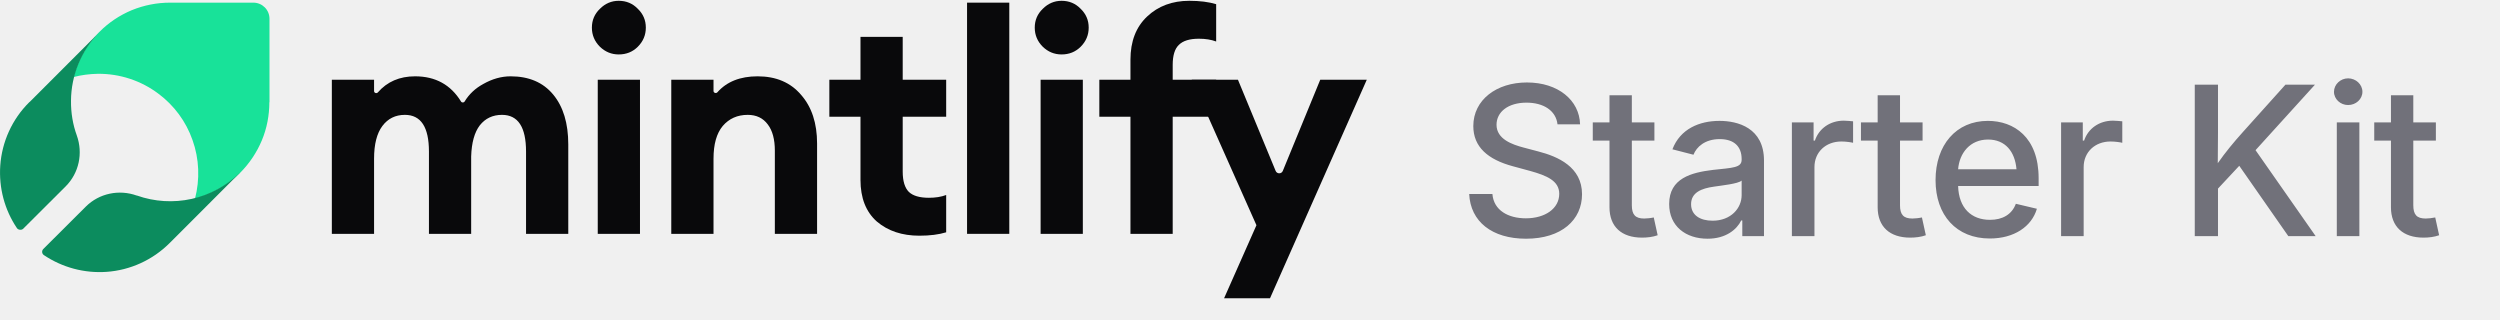
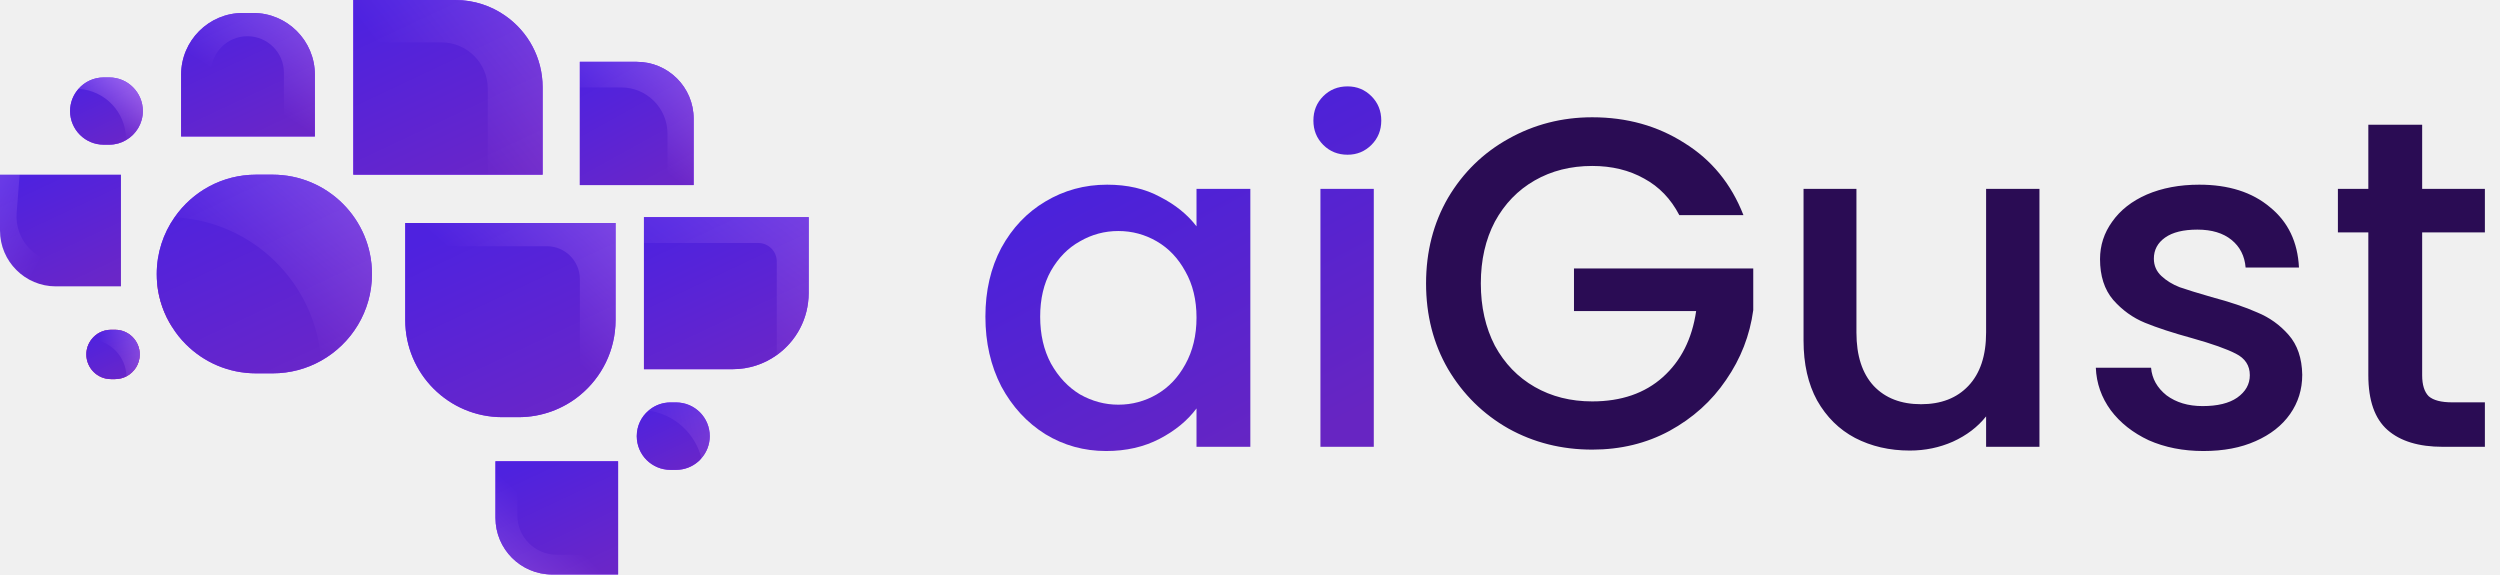
- <svg xmlns="http://www.w3.org/2000/svg" width="180" height="23" viewBox="0 0 180 23" fill="none">
-   <path d="M91.44 21.476H88.133L90.464 16.216L85.802 5.74H89.132L91.847 12.307C91.943 12.536 92.268 12.536 92.362 12.306L95.058 5.74H98.409L91.44 21.476Z" fill="#09090B" />
-   <path d="M81.393 16.837V8.403H79.152V5.74H81.393V4.297C81.393 2.98 81.792 1.944 82.592 1.19C83.391 0.435 84.404 0.058 85.633 0.058C86.387 0.058 87.031 0.139 87.564 0.302V2.988C87.208 2.854 86.794 2.788 86.32 2.788C85.655 2.788 85.174 2.936 84.878 3.232C84.582 3.513 84.434 3.994 84.434 4.674V5.74H87.564V8.403H84.434V16.837H81.393Z" fill="#09090B" />
-   <path d="M76.433 3.92C75.915 3.92 75.463 3.735 75.079 3.365C74.694 2.98 74.502 2.521 74.502 1.989C74.502 1.456 74.694 1.005 75.079 0.635C75.463 0.25 75.915 0.058 76.433 0.058C76.98 0.058 77.438 0.25 77.809 0.635C78.193 1.005 78.386 1.456 78.386 1.989C78.386 2.521 78.193 2.98 77.809 3.365C77.438 3.735 76.98 3.92 76.433 3.92ZM74.924 16.837V5.74H77.964V16.837H74.924Z" fill="#09090B" />
-   <path d="M69.628 16.837V0.191H72.669V16.837H69.628Z" fill="#09090B" />
-   <path d="M66.194 16.97C64.951 16.97 63.93 16.63 63.131 15.949C62.347 15.254 61.955 14.255 61.955 12.953V8.403H59.713V5.74H61.955V2.655H64.995V5.74H68.125V8.403H64.995V12.354C64.995 13.034 65.143 13.523 65.439 13.819C65.735 14.1 66.216 14.24 66.882 14.24C67.355 14.24 67.769 14.174 68.125 14.04V16.726C67.592 16.889 66.948 16.97 66.194 16.97Z" fill="#09090B" />
-   <path d="M48.332 16.837V5.74H51.373V6.551C51.373 6.688 51.559 6.748 51.65 6.646C52.328 5.879 53.293 5.495 54.546 5.495C55.878 5.495 56.921 5.939 57.676 6.827C58.445 7.7 58.83 8.869 58.83 10.334V16.837H55.789V10.844C55.789 10.03 55.619 9.402 55.279 8.958C54.939 8.499 54.458 8.27 53.836 8.27C53.096 8.27 52.497 8.536 52.038 9.069C51.594 9.601 51.373 10.386 51.373 11.421V16.837H48.332Z" fill="#09090B" />
-   <path d="M44.547 3.92C44.029 3.92 43.578 3.735 43.193 3.365C42.809 2.98 42.616 2.521 42.616 1.989C42.616 1.456 42.809 1.005 43.193 0.635C43.578 0.25 44.029 0.058 44.547 0.058C45.095 0.058 45.553 0.25 45.923 0.635C46.308 1.005 46.5 1.456 46.5 1.989C46.5 2.521 46.308 2.98 45.923 3.365C45.553 3.735 45.095 3.92 44.547 3.92ZM43.038 16.837V5.74H46.079V16.837H43.038Z" fill="#09090B" />
-   <path d="M37.875 16.837V10.911C37.875 9.15 37.298 8.27 36.144 8.27C35.478 8.27 34.945 8.521 34.546 9.024C34.161 9.527 33.954 10.275 33.924 11.266V16.837H30.884V10.911C30.884 9.15 30.306 8.27 29.152 8.27C28.472 8.27 27.932 8.536 27.532 9.069C27.133 9.601 26.933 10.386 26.933 11.421V16.837H23.892V5.74H26.933V6.559C26.933 6.695 27.116 6.755 27.206 6.652C27.878 5.881 28.771 5.495 29.885 5.495C31.349 5.495 32.452 6.1 33.193 7.309C33.252 7.404 33.395 7.403 33.454 7.307C33.774 6.78 34.219 6.361 34.79 6.05C35.441 5.68 36.099 5.495 36.765 5.495C38.082 5.495 39.103 5.932 39.828 6.805C40.553 7.678 40.916 8.876 40.916 10.4V16.837H37.875Z" fill="#09090B" />
-   <path d="M19.403 7.362V1.35C19.403 0.705 18.879 0.191 18.244 0.191H12.235C11.291 0.191 10.357 0.378 9.487 0.733C8.618 1.098 7.824 1.621 7.16 2.295L7.114 2.341C6.235 3.23 5.609 4.333 5.291 5.548C5.861 5.399 6.45 5.324 7.039 5.314C8.609 5.296 10.151 5.801 11.403 6.745C12.534 7.586 13.394 8.746 13.861 10.083C14.347 11.438 14.403 12.916 14.039 14.309C15.244 13.991 16.356 13.364 17.244 12.486L17.291 12.439C17.954 11.775 18.487 10.98 18.851 10.111C19.216 9.241 19.393 8.306 19.393 7.362H19.403Z" fill="#18E299" />
-   <path d="M5.112 7.26C5.121 5.416 5.857 3.646 7.151 2.324L2.151 7.326C2.133 7.344 2.114 7.354 2.095 7.372C0.876 8.583 0.14 10.204 0.019 11.918C-0.092 13.52 0.327 15.103 1.22 16.426C1.306 16.552 1.537 16.593 1.667 16.472L4.73 13.417C5.689 12.458 5.987 11.033 5.531 9.757C5.242 8.965 5.103 8.117 5.112 7.26Z" fill="#0C8C5E" />
-   <path d="M17.262 12.44C16.303 13.38 15.102 14.032 13.799 14.321C12.486 14.61 11.127 14.526 9.861 14.079C9.861 14.079 9.851 14.079 9.842 14.079C8.567 13.622 7.142 13.921 6.183 14.871L3.12 17.926C2.99 18.056 3.009 18.27 3.167 18.373C4.489 19.258 6.072 19.686 7.673 19.574C9.386 19.453 10.997 18.717 12.216 17.497L12.263 17.451L17.262 12.449V12.44Z" fill="#0C8C5E" />
-   <text x="105" y="17" font-family="Inter, ui-sans-serif, system-ui, -apple-system, sans-serif" font-size="15" font-weight="500" fill="#71717A" letter-spacing="-0.01em">Starter Kit</text>
+ <svg xmlns="http://www.w3.org/2000/svg" width="235" height="54" viewBox="0 11 235 54" fill="none">
+   <g clip-path="url(#clip0_1963_213192)">
+     <path d="M76.013 31.411V38.557C76.013 40.958 74.831 43.084 73.015 44.376C71.846 45.211 70.414 45.704 68.866 45.704H60.531V31.411H76.013V31.411Z" fill="#8934FF" />
+     <path d="M76.013 31.411V38.557C76.013 40.958 74.831 43.084 73.015 44.376C71.846 45.211 70.414 45.704 68.866 45.704H60.531V31.411H76.013V31.411Z" fill="url(#paint0_linear_1963_213192)" />
+     <path style="mix-blend-mode:soft-light" d="M76.013 31.411V38.557C76.013 40.958 74.831 43.084 73.015 44.376V35.578C73.015 34.622 72.236 33.842 71.279 33.842H60.531V31.411H76.013Z" fill="url(#paint1_linear_1963_213192)" />
+     <path d="M11.369 27.42V37.918H5.246C2.352 37.918 0 35.566 0 32.666V27.42H11.369V27.42Z" fill="url(#paint2_linear_1963_213192)" />
+     <path style="mix-blend-mode:soft-light" d="M11.369 37.918H5.246C2.352 37.918 0 35.566 0 32.666V27.42H1.846L1.566 31.015C1.383 33.409 3.174 35.499 5.569 35.682L11.369 36.133V37.918V37.918Z" fill="url(#paint3_linear_1963_213192)" />
+     <path d="M13.135 44.315C13.135 45.21 12.63 45.984 11.886 46.374C11.57 46.538 11.204 46.636 10.82 46.636H10.43C9.791 46.636 9.212 46.374 8.792 45.953C8.378 45.533 8.116 44.954 8.116 44.315C8.116 43.779 8.298 43.291 8.603 42.901C9.023 42.353 9.687 42 10.43 42H10.82C11.46 42 12.039 42.262 12.459 42.682C12.873 43.102 13.135 43.675 13.135 44.315V44.315Z" fill="url(#paint4_linear_1963_213192)" />
+     <path d="M16.529 40.159L16.194 41.761C15.42 40.562 14.921 39.166 14.775 37.668L16.529 40.159Z" fill="url(#paint5_linear_1963_213192)" />
+     <path d="M65.204 22.156V28.395H54.505V16.812H59.855C62.81 16.812 65.204 19.207 65.204 22.156Z" fill="#8934FF" />
+     <path d="M65.204 22.156V28.395H54.505V16.812H59.855C62.81 16.812 65.204 19.207 65.204 22.156Z" fill="url(#paint6_linear_1963_213192)" />
+     <path d="M34.966 36.76C34.966 40.257 33.035 43.31 30.184 44.906C28.837 45.662 27.284 46.094 25.626 46.094H24.067C21.489 46.094 19.156 45.052 17.468 43.358C16.987 42.877 16.554 42.341 16.195 41.762C15.421 40.562 14.921 39.167 14.775 37.668C14.745 37.369 14.732 37.065 14.732 36.76C14.732 34.78 15.348 32.94 16.408 31.429C18.09 29.004 20.892 27.42 24.067 27.42H25.626C28.203 27.42 30.543 28.468 32.231 30.156C33.919 31.843 34.966 34.177 34.966 36.76V36.76Z" fill="#8934FF" />
+     <path d="M34.966 36.76C34.966 40.257 33.035 43.31 30.184 44.906C28.837 45.662 27.284 46.094 25.626 46.094H24.067C21.489 46.094 19.156 45.052 17.468 43.358C16.987 42.877 16.554 42.341 16.195 41.762C15.421 40.562 14.921 39.167 14.775 37.668C14.745 37.369 14.732 37.065 14.732 36.76C14.732 34.78 15.348 32.94 16.408 31.429C18.09 29.004 20.892 27.42 24.067 27.42H25.626C28.203 27.42 30.543 28.468 32.231 30.156C33.919 31.843 34.966 34.177 34.966 36.76V36.76Z" fill="url(#paint7_linear_1963_213192)" />
+     <path d="M13.428 21.437C13.428 22.607 12.789 23.63 11.844 24.172C11.381 24.447 10.845 24.599 10.272 24.599H9.742C8.871 24.599 8.085 24.246 7.512 23.673C6.94 23.1 6.586 22.308 6.586 21.437C6.586 20.639 6.885 19.907 7.378 19.353C7.957 18.695 8.798 18.281 9.742 18.281H10.272C11.144 18.281 11.936 18.634 12.502 19.207C13.075 19.78 13.428 20.566 13.428 21.437V21.437Z" fill="#8934FF" />
+     <path d="M13.428 21.437C13.428 22.607 12.789 23.63 11.844 24.172C11.381 24.447 10.845 24.599 10.272 24.599H9.742C8.871 24.599 8.085 24.246 7.512 23.673C6.94 23.1 6.586 22.308 6.586 21.437C6.586 20.639 6.885 19.907 7.378 19.353C7.957 18.695 8.798 18.281 9.742 18.281H10.272C11.144 18.281 11.936 18.634 12.502 19.207C13.075 19.78 13.428 20.566 13.428 21.437V21.437Z" fill="url(#paint8_linear_1963_213192)" />
+     <path d="M13.135 44.315C13.135 45.21 12.63 45.984 11.886 46.374C11.57 46.538 11.204 46.636 10.82 46.636H10.43C9.791 46.636 9.212 46.374 8.792 45.953C8.378 45.533 8.116 44.954 8.116 44.315C8.116 43.779 8.298 43.291 8.603 42.901C9.023 42.353 9.687 42 10.43 42H10.82C11.46 42 12.039 42.262 12.459 42.682C12.873 43.102 13.135 43.675 13.135 44.315V44.315Z" fill="#8934FF" />
+     <path d="M13.135 44.315C13.135 45.21 12.63 45.984 11.886 46.374C11.57 46.538 11.204 46.636 10.82 46.636H10.43C9.791 46.636 9.212 46.374 8.792 45.953C8.378 45.533 8.116 44.954 8.116 44.315C8.116 43.779 8.298 43.291 8.603 42.901C9.023 42.353 9.687 42 10.43 42H10.82C11.46 42 12.039 42.262 12.459 42.682C12.873 43.102 13.135 43.675 13.135 44.315V44.315Z" fill="url(#paint9_linear_1963_213192)" />
+     <path d="M66.716 51.998C66.716 52.79 66.423 53.515 65.936 54.07C65.844 54.185 65.741 54.295 65.625 54.392C65.071 54.874 64.346 55.166 63.548 55.166H63.024C62.152 55.166 61.36 54.813 60.781 54.24C60.209 53.667 59.855 52.875 59.855 51.998C59.855 51.035 60.282 50.17 60.964 49.597C61.007 49.555 61.056 49.518 61.104 49.482C61.641 49.068 62.305 48.83 63.024 48.83H63.548C64.425 48.83 65.217 49.183 65.79 49.756C66.362 50.329 66.716 51.121 66.716 51.998V51.998Z" fill="#8934FF" />
+     <path d="M66.716 51.998C66.716 52.79 66.423 53.515 65.936 54.07C65.844 54.185 65.741 54.295 65.625 54.392C65.071 54.874 64.346 55.166 63.548 55.166H63.024C62.152 55.166 61.36 54.813 60.781 54.24C60.209 53.667 59.855 52.875 59.855 51.998C59.855 51.035 60.282 50.17 60.964 49.597C61.007 49.555 61.056 49.518 61.104 49.482C61.641 49.068 62.305 48.83 63.024 48.83H63.548C64.425 48.83 65.217 49.183 65.79 49.756C66.362 50.329 66.716 51.121 66.716 51.998V51.998Z" fill="url(#paint10_linear_1963_213192)" />
+     <path d="M58.101 54.356V65H51.892C48.955 65 46.573 62.618 46.573 59.675V54.356H58.101Z" fill="#8934FF" />
+     <path d="M58.101 54.356V65H51.892C48.955 65 46.573 62.618 46.573 59.675V54.356H58.101Z" fill="url(#paint11_linear_1963_213192)" />
+     <path d="M29.599 18.025V23.825H17.023V18.025C17.023 14.82 19.619 12.219 22.823 12.219H23.792C26.997 12.219 29.599 14.82 29.599 18.025V18.025Z" fill="#8934FF" />
+     <path d="M29.599 18.025V23.825H17.023V18.025C17.023 14.82 19.619 12.219 22.823 12.219H23.792C26.997 12.219 29.599 14.82 29.599 18.025V18.025Z" fill="url(#paint12_linear_1963_213192)" />
+     <path d="M57.863 31.965V41.086C57.863 43.944 56.553 46.484 54.506 48.16C52.934 49.445 50.923 50.213 48.736 50.213H47.219C42.174 50.213 38.092 46.131 38.092 41.086V31.965H57.863Z" fill="#8934FF" />
+     <path d="M57.863 31.965V41.086C57.863 43.944 56.553 46.484 54.506 48.16C52.934 49.445 50.923 50.213 48.736 50.213H47.219C42.174 50.213 38.092 46.131 38.092 41.086V31.965H57.863Z" fill="url(#paint13_linear_1963_213192)" />
+     <path d="M51.008 19.207V27.42H33.211V11H42.795C44.556 11 46.189 11.554 47.523 12.499C49.631 13.979 51.008 16.435 51.008 19.207V19.207Z" fill="#8934FF" />
+     <path d="M51.008 19.207V27.42H33.211V11H42.795C44.556 11 46.189 11.554 47.523 12.499C49.631 13.979 51.008 16.435 51.008 19.207V19.207Z" fill="url(#paint14_linear_1963_213192)" />
+     <g style="mix-blend-mode:soft-light">
+       <path d="M51.008 19.207V27.42H45.848V19.335C45.848 16.928 43.898 14.985 41.497 14.985H33.211V11H42.795C44.556 11 46.189 11.554 47.523 12.499C49.631 13.979 51.008 16.435 51.008 19.207V19.207Z" fill="url(#paint15_linear_1963_213192)" style="mix-blend-mode:screen" />
+     </g>
+     <path style="mix-blend-mode:soft-light" d="M62.743 23.563C62.743 21.163 60.793 19.219 58.393 19.219H54.505V16.812H59.855C62.81 16.812 65.204 19.207 65.204 22.156V28.395H62.743V23.563V23.563Z" fill="url(#paint16_linear_1963_213192)" />
+     <path style="mix-blend-mode:soft-light" d="M58.101 63.142V65H51.892C48.955 65 46.573 62.618 46.573 59.675V54.356H48.633V59.443C48.633 61.491 50.29 63.142 52.331 63.142H58.101V63.142Z" fill="url(#paint17_linear_1963_213192)" />
+     <path style="mix-blend-mode:soft-light" d="M29.599 18.025V23.825H26.686V17.83C26.686 16.886 26.302 16.026 25.681 15.411C25.059 14.79 24.206 14.406 23.256 14.406C21.367 14.406 19.832 15.941 19.832 17.83V23.825H17.023V18.025C17.023 14.82 19.619 12.219 22.823 12.219H23.792C26.997 12.219 29.599 14.82 29.599 18.025V18.025Z" fill="url(#paint18_linear_1963_213192)" />
+     <path style="mix-blend-mode:soft-light" d="M32.231 30.156C33.918 31.843 34.966 34.177 34.966 36.76C34.966 40.257 33.035 43.31 30.183 44.906C29.666 37.601 23.756 31.794 16.408 31.429C18.089 29.004 20.892 27.42 24.066 27.42H25.626C28.203 27.42 30.543 28.468 32.231 30.156V30.156Z" fill="url(#paint19_linear_1963_213192)" />
+     <path style="mix-blend-mode:soft-light" d="M13.135 44.315C13.135 45.21 12.63 45.984 11.886 46.374C11.838 44.54 10.412 43.054 8.603 42.901C9.023 42.353 9.687 42 10.431 42H10.82C11.46 42 12.039 42.262 12.459 42.682C12.873 43.102 13.135 43.675 13.135 44.315Z" fill="url(#paint20_linear_1963_213192)" />
+     <path style="mix-blend-mode:soft-light" d="M13.428 21.437C13.428 22.607 12.789 23.63 11.844 24.172V24.093C11.844 21.559 9.87 19.499 7.378 19.353C7.957 18.695 8.798 18.281 9.742 18.281H10.272C11.144 18.281 11.936 18.634 12.502 19.207C13.075 19.78 13.428 20.566 13.428 21.437V21.437Z" fill="url(#paint21_linear_1963_213192)" />
+     <path style="mix-blend-mode:soft-light" d="M66.715 51.998C66.715 52.789 66.422 53.514 65.935 54.069C65.344 51.736 63.395 49.938 60.964 49.597C61.007 49.555 61.056 49.518 61.104 49.482C61.64 49.067 62.304 48.83 63.023 48.83H63.547C64.424 48.83 65.216 49.183 65.789 49.756C66.361 50.328 66.715 51.12 66.715 51.998V51.998Z" fill="url(#paint22_linear_1963_213192)" />
+     <path style="mix-blend-mode:soft-light" d="M38.092 31.965H57.863V41.086C57.863 43.944 56.553 46.484 54.506 48.16V37.242C54.506 35.536 53.123 34.146 51.411 34.146H38.092V31.965V31.965Z" fill="url(#paint23_linear_1963_213192)" />
+   </g>
+   <path d="M92.628 40.768C92.628 38.333 93.127 36.177 94.124 34.3C95.151 32.423 96.529 30.971 98.26 29.944C100.02 28.888 101.956 28.36 104.068 28.36C105.975 28.36 107.632 28.741 109.04 29.504C110.477 30.237 111.621 31.161 112.472 32.276V28.756H117.532V53H112.472V49.392C111.621 50.536 110.463 51.489 108.996 52.252C107.529 53.015 105.857 53.396 103.98 53.396C101.897 53.396 99.991 52.868 98.26 51.812C96.529 50.727 95.151 49.231 94.124 47.324C93.127 45.388 92.628 43.203 92.628 40.768ZM112.472 40.856C112.472 39.184 112.12 37.732 111.416 36.5C110.741 35.268 109.847 34.329 108.732 33.684C107.617 33.039 106.415 32.716 105.124 32.716C103.833 32.716 102.631 33.039 101.516 33.684C100.401 34.3 99.492 35.224 98.788 36.456C98.113 37.659 97.776 39.096 97.776 40.768C97.776 42.44 98.113 43.907 98.788 45.168C99.492 46.429 100.401 47.397 101.516 48.072C102.66 48.717 103.863 49.04 105.124 49.04C106.415 49.04 107.617 48.717 108.732 48.072C109.847 47.427 110.741 46.488 111.416 45.256C112.12 43.995 112.472 42.528 112.472 40.856ZM126.672 25.544C125.763 25.544 125 25.236 124.384 24.62C123.768 24.004 123.46 23.241 123.46 22.332C123.46 21.423 123.768 20.66 124.384 20.044C125 19.428 125.763 19.12 126.672 19.12C127.552 19.12 128.3 19.428 128.916 20.044C129.532 20.66 129.84 21.423 129.84 22.332C129.84 23.241 129.532 24.004 128.916 24.62C128.3 25.236 127.552 25.544 126.672 25.544ZM129.136 28.756V53H124.12V28.756H129.136Z" fill="url(#paint24_linear_1963_213192)" />
+   <path d="M157.854 31.22C157.062 29.695 155.962 28.551 154.554 27.788C153.146 26.996 151.518 26.6 149.67 26.6C147.646 26.6 145.842 27.055 144.258 27.964C142.674 28.873 141.427 30.164 140.518 31.836C139.638 33.508 139.198 35.444 139.198 37.644C139.198 39.844 139.638 41.795 140.518 43.496C141.427 45.168 142.674 46.459 144.258 47.368C145.842 48.277 147.646 48.732 149.67 48.732C152.398 48.732 154.613 47.969 156.314 46.444C158.015 44.919 159.057 42.851 159.438 40.24H147.954V36.236H164.806V40.152C164.483 42.528 163.633 44.713 162.254 46.708C160.905 48.703 159.13 50.301 156.93 51.504C154.759 52.677 152.339 53.264 149.67 53.264C146.795 53.264 144.17 52.604 141.794 51.284C139.418 49.935 137.526 48.072 136.118 45.696C134.739 43.32 134.05 40.636 134.05 37.644C134.05 34.652 134.739 31.968 136.118 29.592C137.526 27.216 139.418 25.368 141.794 24.048C144.199 22.699 146.825 22.024 149.67 22.024C152.926 22.024 155.815 22.831 158.338 24.444C160.89 26.028 162.738 28.287 163.882 31.22H157.854ZM191.709 28.756V53H186.693V50.14C185.901 51.137 184.86 51.929 183.569 52.516C182.308 53.073 180.958 53.352 179.521 53.352C177.614 53.352 175.898 52.956 174.373 52.164C172.877 51.372 171.689 50.199 170.809 48.644C169.958 47.089 169.533 45.212 169.533 43.012V28.756H174.505V42.264C174.505 44.435 175.048 46.107 176.133 47.28C177.218 48.424 178.7 48.996 180.577 48.996C182.454 48.996 183.936 48.424 185.021 47.28C186.136 46.107 186.693 44.435 186.693 42.264V28.756H191.709ZM207.127 53.396C205.221 53.396 203.505 53.059 201.979 52.384C200.483 51.68 199.295 50.741 198.415 49.568C197.535 48.365 197.066 47.031 197.007 45.564H202.199C202.287 46.591 202.771 47.456 203.651 48.16C204.561 48.835 205.69 49.172 207.039 49.172C208.447 49.172 209.533 48.908 210.295 48.38C211.087 47.823 211.483 47.119 211.483 46.268C211.483 45.359 211.043 44.684 210.163 44.244C209.313 43.804 207.949 43.32 206.071 42.792C204.253 42.293 202.771 41.809 201.627 41.34C200.483 40.871 199.486 40.152 198.635 39.184C197.814 38.216 197.403 36.94 197.403 35.356C197.403 34.065 197.785 32.892 198.547 31.836C199.31 30.751 200.395 29.9 201.803 29.284C203.241 28.668 204.883 28.36 206.731 28.36C209.489 28.36 211.703 29.064 213.375 30.472C215.077 31.851 215.986 33.743 216.103 36.148H211.087C210.999 35.063 210.559 34.197 209.767 33.552C208.975 32.907 207.905 32.584 206.555 32.584C205.235 32.584 204.223 32.833 203.519 33.332C202.815 33.831 202.463 34.491 202.463 35.312C202.463 35.957 202.698 36.5 203.167 36.94C203.637 37.38 204.209 37.732 204.883 37.996C205.558 38.231 206.555 38.539 207.875 38.92C209.635 39.389 211.073 39.873 212.187 40.372C213.331 40.841 214.314 41.545 215.135 42.484C215.957 43.423 216.382 44.669 216.411 46.224C216.411 47.603 216.03 48.835 215.267 49.92C214.505 51.005 213.419 51.856 212.011 52.472C210.633 53.088 209.005 53.396 207.127 53.396ZM227.683 32.848V46.268C227.683 47.177 227.889 47.837 228.299 48.248C228.739 48.629 229.473 48.82 230.499 48.82H233.579V53H229.619C227.361 53 225.63 52.472 224.427 51.416C223.225 50.36 222.623 48.644 222.623 46.268V32.848H219.763V28.756H222.623V22.728H227.683V28.756H233.579V32.848H227.683Z" fill="#2A0C54" />
+   <defs>
+     <linearGradient id="paint0_linear_1963_213192" x1="66.239" y1="30.622" x2="73.29" y2="45.555" gradientUnits="userSpaceOnUse">
+       <stop stop-color="#4E22DF" />
+       <stop offset="1" stop-color="#6A26C8" />
+     </linearGradient>
+     <linearGradient id="paint1_linear_1963_213192" x1="63.596" y1="42.268" x2="83.105" y2="16.983" gradientUnits="userSpaceOnUse">
+       <stop stop-color="white" stop-opacity="0" />
+       <stop offset="1" stop-color="white" />
+     </linearGradient>
+     <linearGradient id="paint2_linear_1963_213192" x1="4.192" y1="26.841" x2="9.371" y2="37.808" gradientUnits="userSpaceOnUse">
+       <stop stop-color="#4E22DF" />
+       <stop offset="1" stop-color="#6A26C8" />
+     </linearGradient>
+     <linearGradient id="paint3_linear_1963_213192" x1="4.789" y1="33.702" x2="-9.298" y2="26.079" gradientUnits="userSpaceOnUse">
+       <stop stop-color="white" stop-opacity="0" />
+       <stop offset="1" stop-color="white" />
+     </linearGradient>
+     <linearGradient id="paint4_linear_1963_213192" x1="9.279" y1="46.331" x2="11.978" y2="42.304" gradientUnits="userSpaceOnUse">
+       <stop stop-color="#FA6F23" />
+       <stop offset="1" stop-color="#EF560F" />
+     </linearGradient>
+     <linearGradient id="paint5_linear_1963_213192" x1="14.756" y1="40.799" x2="16.212" y2="38.63" gradientUnits="userSpaceOnUse">
+       <stop stop-color="#FA6F23" />
+       <stop offset="1" stop-color="#EF560F" />
+     </linearGradient>
+     <linearGradient id="paint6_linear_1963_213192" x1="58.45" y1="16.174" x2="64.721" y2="27.5" gradientUnits="userSpaceOnUse">
+       <stop stop-color="#4E22DF" />
+       <stop offset="1" stop-color="#6A26C8" />
+     </linearGradient>
+     <linearGradient id="paint7_linear_1963_213192" x1="22.193" y1="26.39" x2="31.402" y2="45.902" gradientUnits="userSpaceOnUse">
+       <stop stop-color="#4E22DF" />
+       <stop offset="1" stop-color="#6A26C8" />
+     </linearGradient>
+     <linearGradient id="paint8_linear_1963_213192" x1="9.109" y1="17.932" x2="12.226" y2="24.533" gradientUnits="userSpaceOnUse">
+       <stop stop-color="#4E22DF" />
+       <stop offset="1" stop-color="#6A26C8" />
+     </linearGradient>
+     <linearGradient id="paint9_linear_1963_213192" x1="9.966" y1="41.744" x2="12.254" y2="46.587" gradientUnits="userSpaceOnUse">
+       <stop stop-color="#4E22DF" />
+       <stop offset="1" stop-color="#6A26C8" />
+     </linearGradient>
+     <linearGradient id="paint10_linear_1963_213192" x1="62.385" y1="48.48" x2="65.511" y2="55.099" gradientUnits="userSpaceOnUse">
+       <stop stop-color="#4E22DF" />
+       <stop offset="1" stop-color="#6A26C8" />
+     </linearGradient>
+     <linearGradient id="paint11_linear_1963_213192" x1="50.823" y1="53.769" x2="56.074" y2="64.889" gradientUnits="userSpaceOnUse">
+       <stop stop-color="#4E22DF" />
+       <stop offset="1" stop-color="#6A26C8" />
+     </linearGradient>
+     <linearGradient id="paint12_linear_1963_213192" x1="21.66" y1="11.579" x2="27.384" y2="23.706" gradientUnits="userSpaceOnUse">
+       <stop stop-color="#4E22DF" />
+       <stop offset="1" stop-color="#6A26C8" />
+     </linearGradient>
+     <linearGradient id="paint13_linear_1963_213192" x1="45.381" y1="30.959" x2="54.381" y2="50.025" gradientUnits="userSpaceOnUse">
+       <stop stop-color="#4E22DF" />
+       <stop offset="1" stop-color="#6A26C8" />
+     </linearGradient>
+     <linearGradient id="paint14_linear_1963_213192" x1="39.773" y1="10.095" x2="47.869" y2="27.253" gradientUnits="userSpaceOnUse">
+       <stop stop-color="#4E22DF" />
+       <stop offset="1" stop-color="#6A26C8" />
+     </linearGradient>
+     <linearGradient id="paint15_linear_1963_213192" x1="39.95" y1="20.931" x2="64.15" y2="1.599" gradientUnits="userSpaceOnUse">
+       <stop stop-color="white" stop-opacity="0" />
+       <stop offset="1" stop-color="white" />
+     </linearGradient>
+     <linearGradient id="paint16_linear_1963_213192" x1="59.026" y1="24.404" x2="67.251" y2="14.046" gradientUnits="userSpaceOnUse">
+       <stop stop-color="white" stop-opacity="0" />
+       <stop offset="1" stop-color="white" />
+     </linearGradient>
+     <linearGradient id="paint17_linear_1963_213192" x1="51.411" y1="59.742" x2="40.139" y2="71.623" gradientUnits="userSpaceOnUse">
+       <stop stop-color="white" stop-opacity="0" />
+       <stop offset="1" stop-color="white" />
+     </linearGradient>
+     <linearGradient id="paint18_linear_1963_213192" x1="23.469" y1="19.828" x2="30.933" y2="8.283" gradientUnits="userSpaceOnUse">
+       <stop stop-color="white" stop-opacity="0" />
+       <stop offset="1" stop-color="white" />
+     </linearGradient>
+     <linearGradient id="paint19_linear_1963_213192" x1="23.384" y1="39.331" x2="39.225" y2="20.748" gradientUnits="userSpaceOnUse">
+       <stop stop-color="white" stop-opacity="0" />
+       <stop offset="1" stop-color="white" />
+     </linearGradient>
+     <linearGradient id="paint20_linear_1963_213192" x1="9.779" y1="44.558" x2="15.2" y2="42.883" gradientUnits="userSpaceOnUse">
+       <stop stop-color="white" stop-opacity="0" />
+       <stop offset="1" stop-color="white" />
+     </linearGradient>
+     <linearGradient id="paint21_linear_1963_213192" x1="9.322" y1="22.485" x2="11.857" y2="18.701" gradientUnits="userSpaceOnUse">
+       <stop stop-color="white" stop-opacity="0" />
+       <stop offset="1" stop-color="white" />
+     </linearGradient>
+     <linearGradient id="paint22_linear_1963_213192" x1="59.24" y1="52.625" x2="82.09" y2="47.313" gradientUnits="userSpaceOnUse">
+       <stop stop-color="white" stop-opacity="0" />
+       <stop offset="1" stop-color="white" />
+     </linearGradient>
+     <linearGradient id="paint23_linear_1963_213192" x1="48.669" y1="40.245" x2="62.682" y2="24.404" gradientUnits="userSpaceOnUse">
+       <stop stop-color="white" stop-opacity="0" />
+       <stop offset="1" stop-color="white" />
+     </linearGradient>
+     <linearGradient id="paint24_linear_1963_213192" x1="103.5" y1="20.87" x2="121" y2="53.37" gradientUnits="userSpaceOnUse">
+       <stop stop-color="#4521DF" />
+       <stop offset="1" stop-color="#6725C2" />
+     </linearGradient>
+     <clipPath id="clip0_1963_213192">
+       <rect width="76.013" height="54" fill="white" transform="translate(0 11)" />
+     </clipPath>
+   </defs>
</svg>
